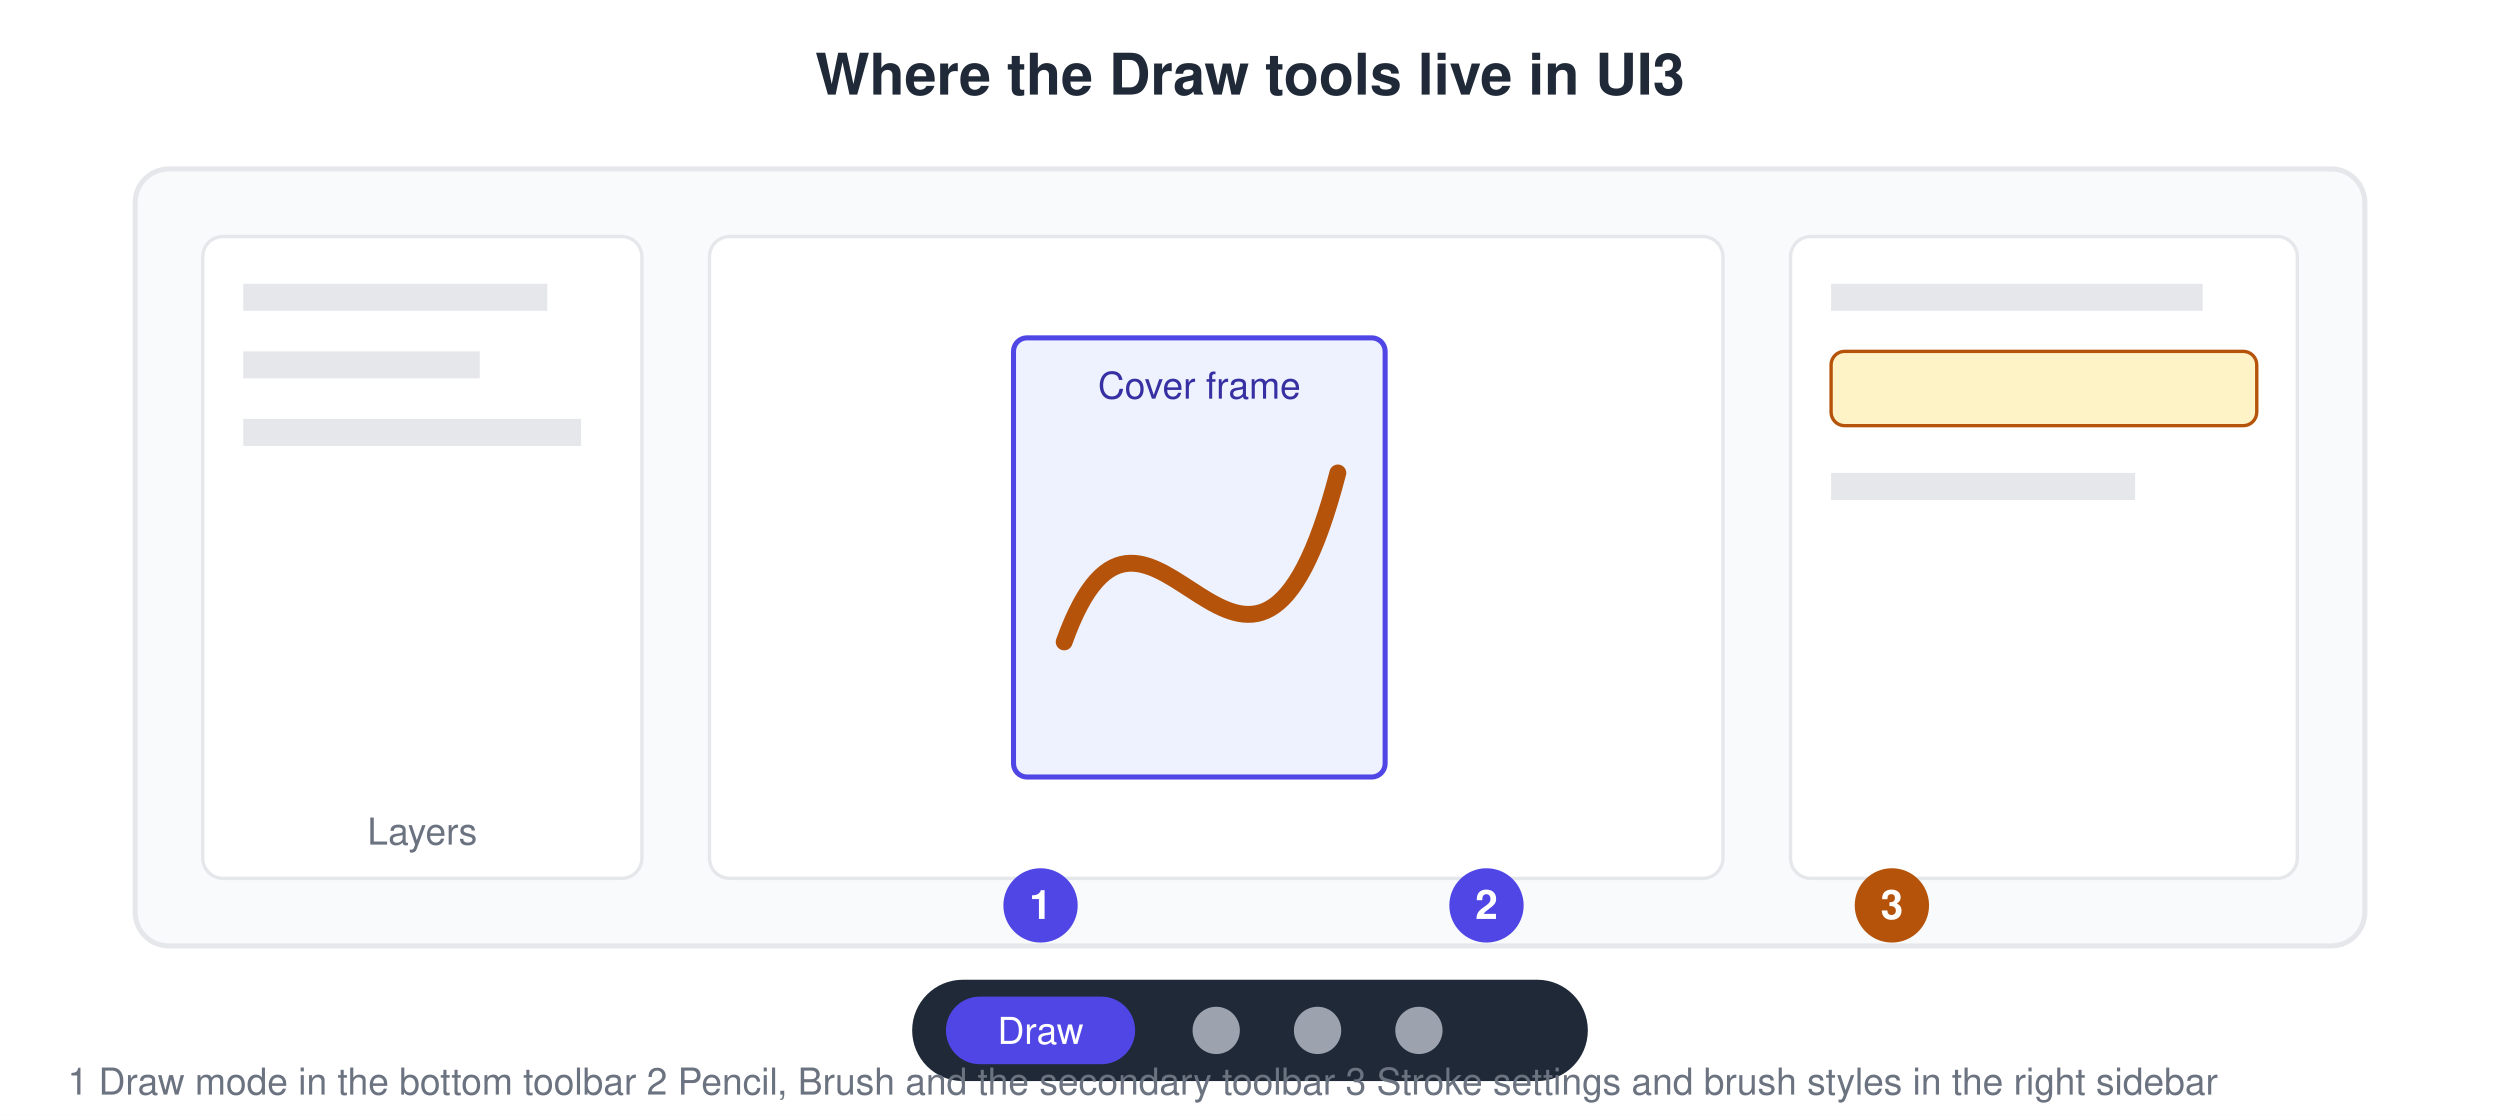
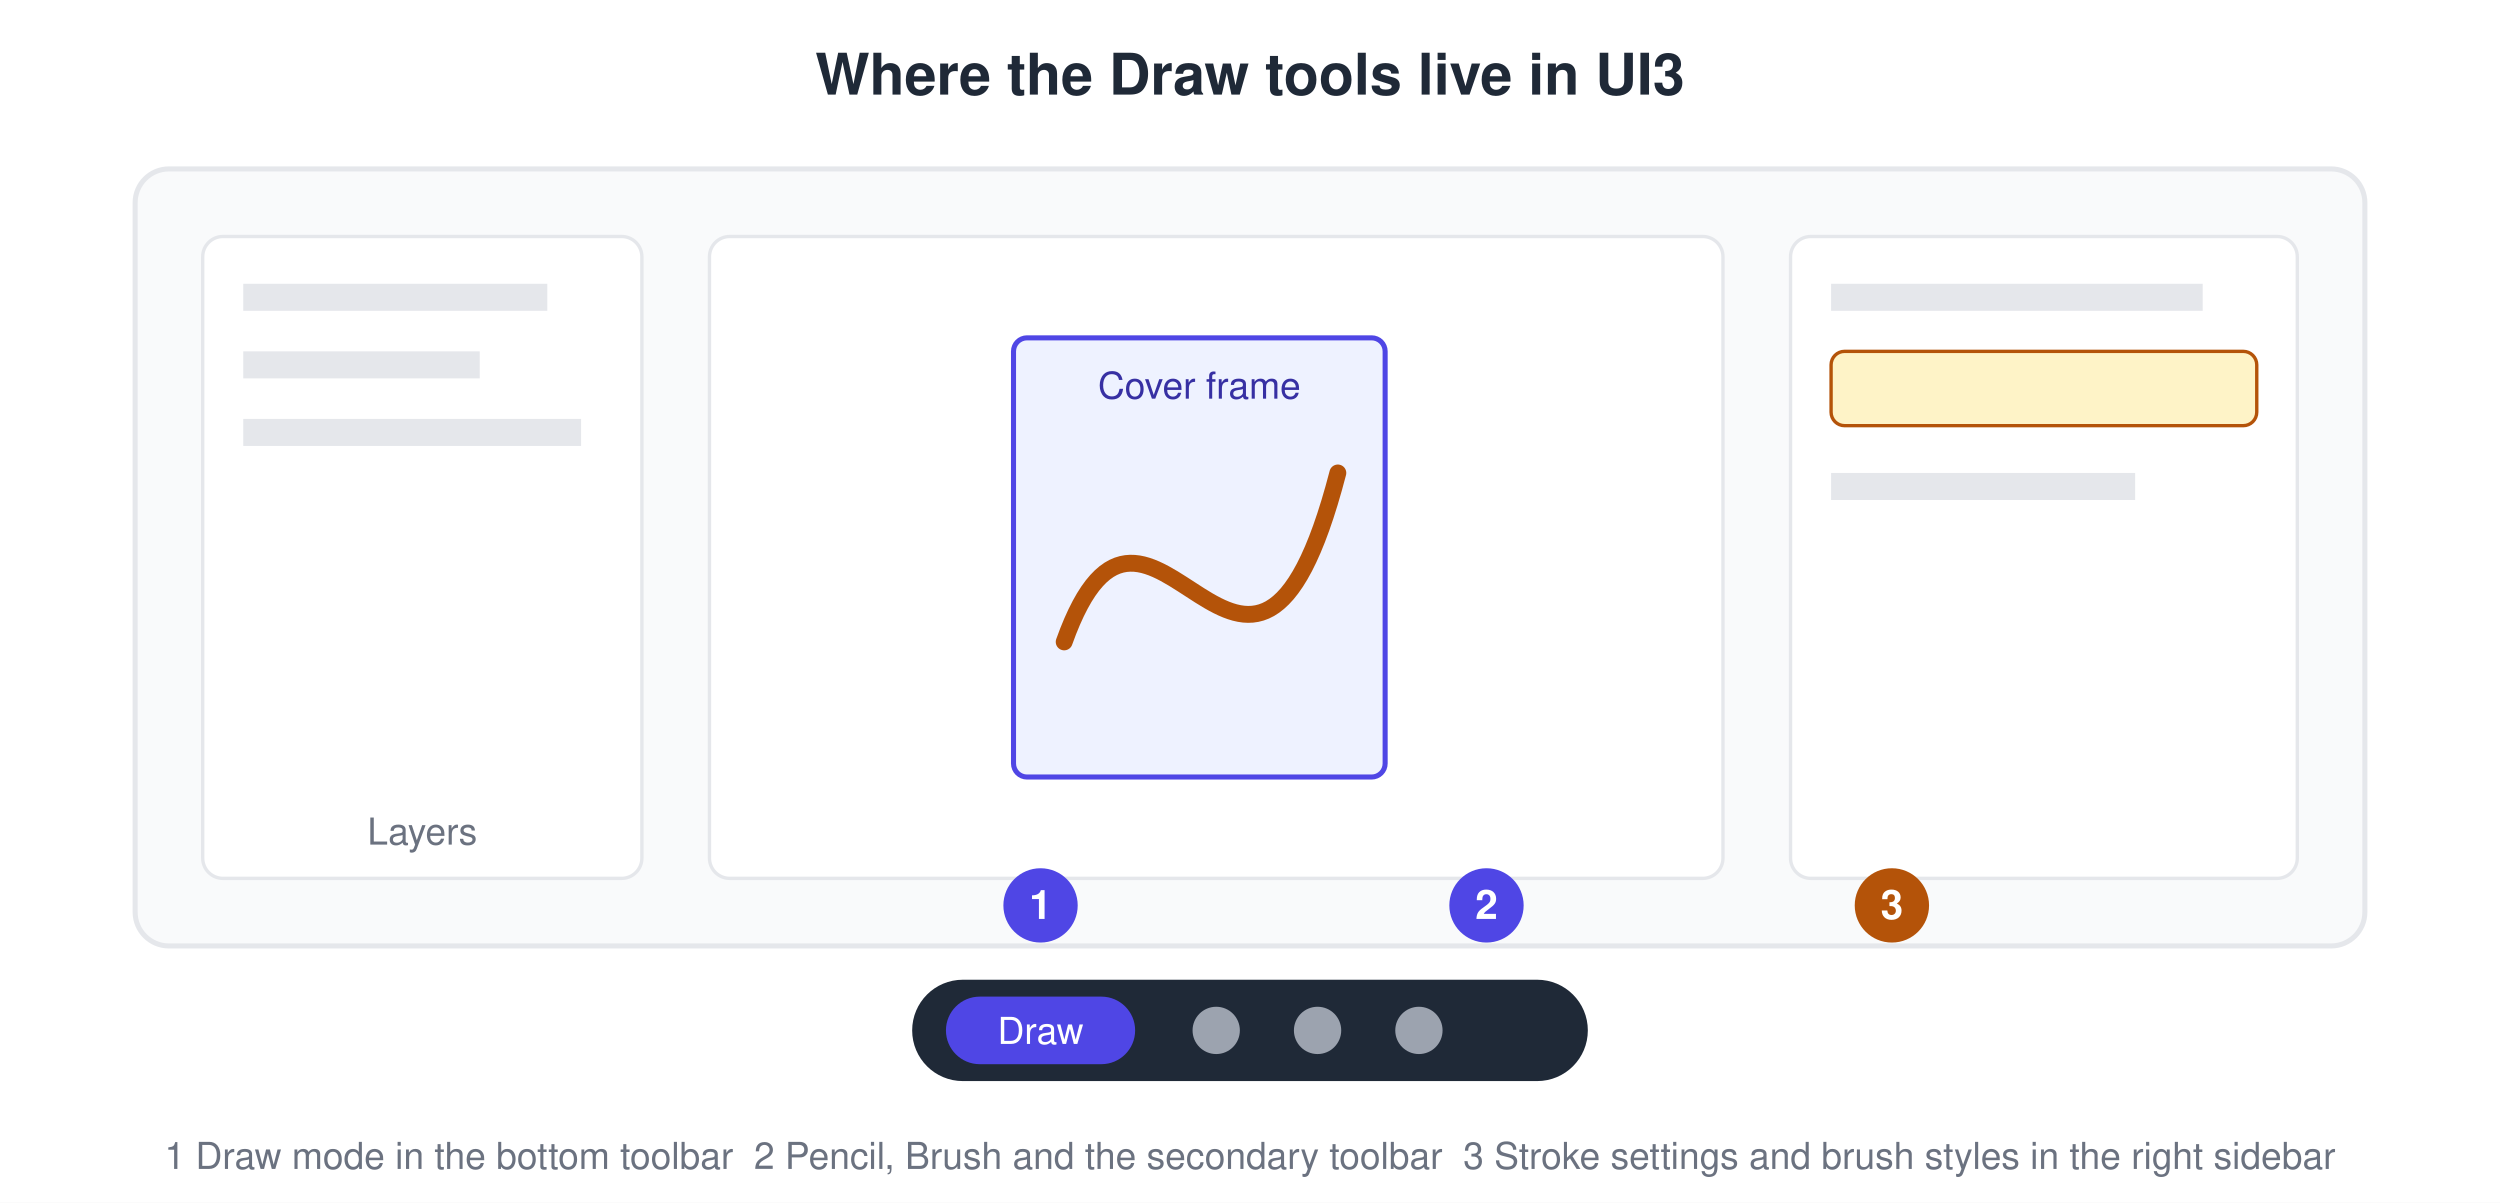
- <svg xmlns="http://www.w3.org/2000/svg" viewBox="0 0 740 330" width="740" height="330" font-family="Helvetica, Arial, sans-serif">
+ <svg xmlns="http://www.w3.org/2000/svg" viewBox="0 0 740 356" width="740" height="356" font-family="Helvetica, Arial, sans-serif">
  <defs>
    <marker id="ah" markerWidth="8" markerHeight="8" refX="7" refY="4" orient="auto">
      <path d="M0,0 L8,4 L0,8 z" fill="#4B5563" />
    </marker>
  </defs>
-   <rect x="0" y="0" width="740" height="330" fill="#FFFFFF" />
+   <rect x="0" y="0" width="740" height="356" fill="#FFFFFF" />
  <text x="370" y="28" font-size="17" font-weight="bold" fill="#1F2937" text-anchor="middle">Where the Draw tools live in UI3</text>
  <rect x="40" y="50" width="660" height="230" rx="10" fill="#F9FAFB" stroke="#E5E7EB" stroke-width="1.5" />
  <rect x="60" y="70" width="130" height="190" rx="6" fill="#FFFFFF" stroke="#E5E7EB" />
  <rect x="72" y="84" width="90" height="8" fill="#E5E7EB" />
  <rect x="72" y="104" width="70" height="8" fill="#E5E7EB" />
  <rect x="72" y="124" width="100" height="8" fill="#E5E7EB" />
  <text x="125" y="250" font-size="11" fill="#6B7280" text-anchor="middle">Layers</text>
  <rect x="210" y="70" width="300" height="190" rx="6" fill="#FFFFFF" stroke="#E5E7EB" />
  <rect x="300" y="100" width="110" height="130" rx="4" fill="#EEF2FF" stroke="#4F46E5" stroke-width="1.5" />
  <path d="M315 190 C340 120 370 240 396 140" fill="none" stroke="#B45309" stroke-width="5" stroke-linecap="round" />
  <text x="355" y="118" font-size="11" fill="#3730A3" text-anchor="middle">Cover frame</text>
  <rect x="530" y="70" width="150" height="190" rx="6" fill="#FFFFFF" stroke="#E5E7EB" />
  <rect x="542" y="84" width="110" height="8" fill="#E5E7EB" />
  <rect x="542" y="104" width="126" height="22" rx="4" fill="#FEF3C7" stroke="#B45309" />
  <rect x="542" y="140" width="90" height="8" fill="#E5E7EB" />
  <rect x="270" y="290" width="200" height="30" rx="15" fill="#1F2937" />
  <rect x="280" y="295" width="56" height="20" rx="10" fill="#4F46E5" />
  <text x="308" y="309" font-size="11" fill="#FFFFFF" text-anchor="middle">Draw</text>
  <circle cx="360" cy="305" r="7" fill="#9CA3AF" />
  <circle cx="390" cy="305" r="7" fill="#9CA3AF" />
  <circle cx="420" cy="305" r="7" fill="#9CA3AF" />
  <circle cx="308" cy="268" r="11" fill="#4F46E5" />
  <text x="308" y="272" font-size="12" font-weight="bold" fill="#FFFFFF" text-anchor="middle">1</text>
  <circle cx="560" cy="268" r="11" fill="#B45309" />
  <text x="560" y="272" font-size="12" font-weight="bold" fill="#FFFFFF" text-anchor="middle">3</text>
  <circle cx="440" cy="268" r="11" fill="#4F46E5" />
  <text x="440" y="272" font-size="12" font-weight="bold" fill="#FFFFFF" text-anchor="middle">2</text>
-   <text x="20" y="324" font-size="11" fill="#6B7280">1 Draw mode in the bottom toolbar  2 Pencil, Brush and the secondary toolbar  3 Stroke settings and brush styles in the right sidebar</text>
+   <text x="370" y="346" font-size="11" fill="#6B7280" text-anchor="middle" xml:space="preserve">1 Draw mode in the bottom toolbar  2 Pencil, Brush and the secondary toolbar  3 Stroke settings and brush styles in the right sidebar</text>
</svg>
